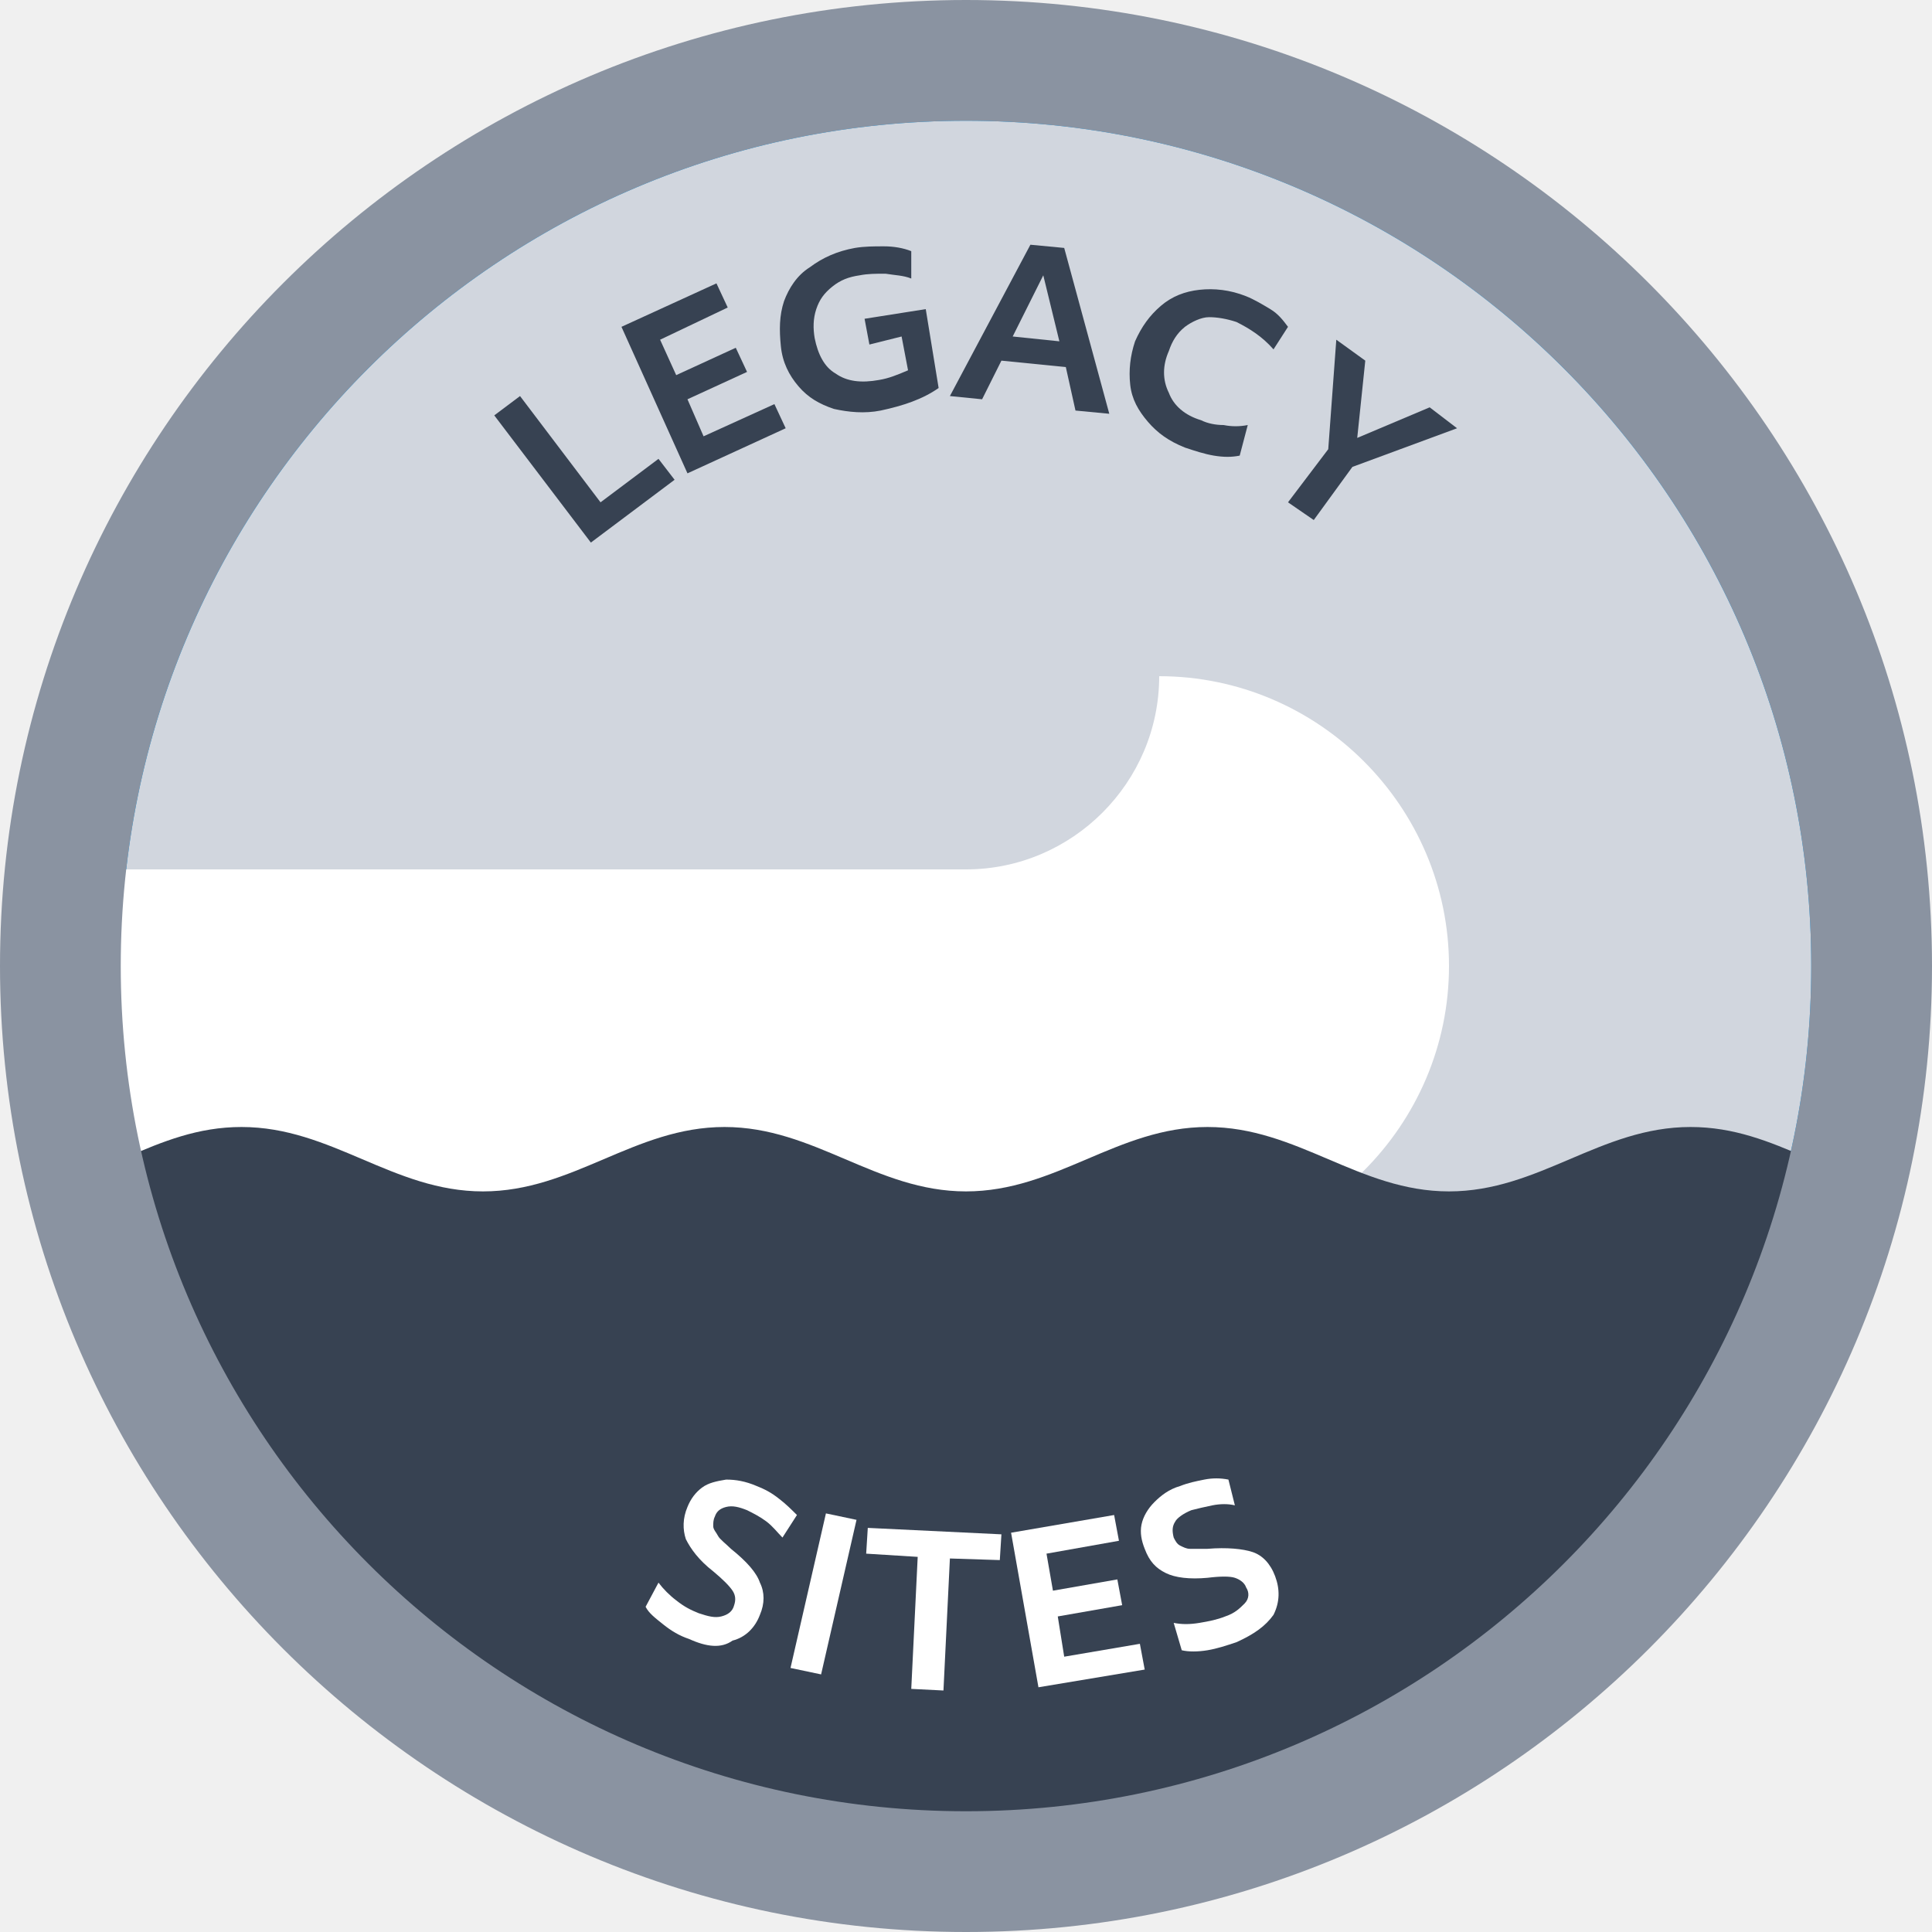
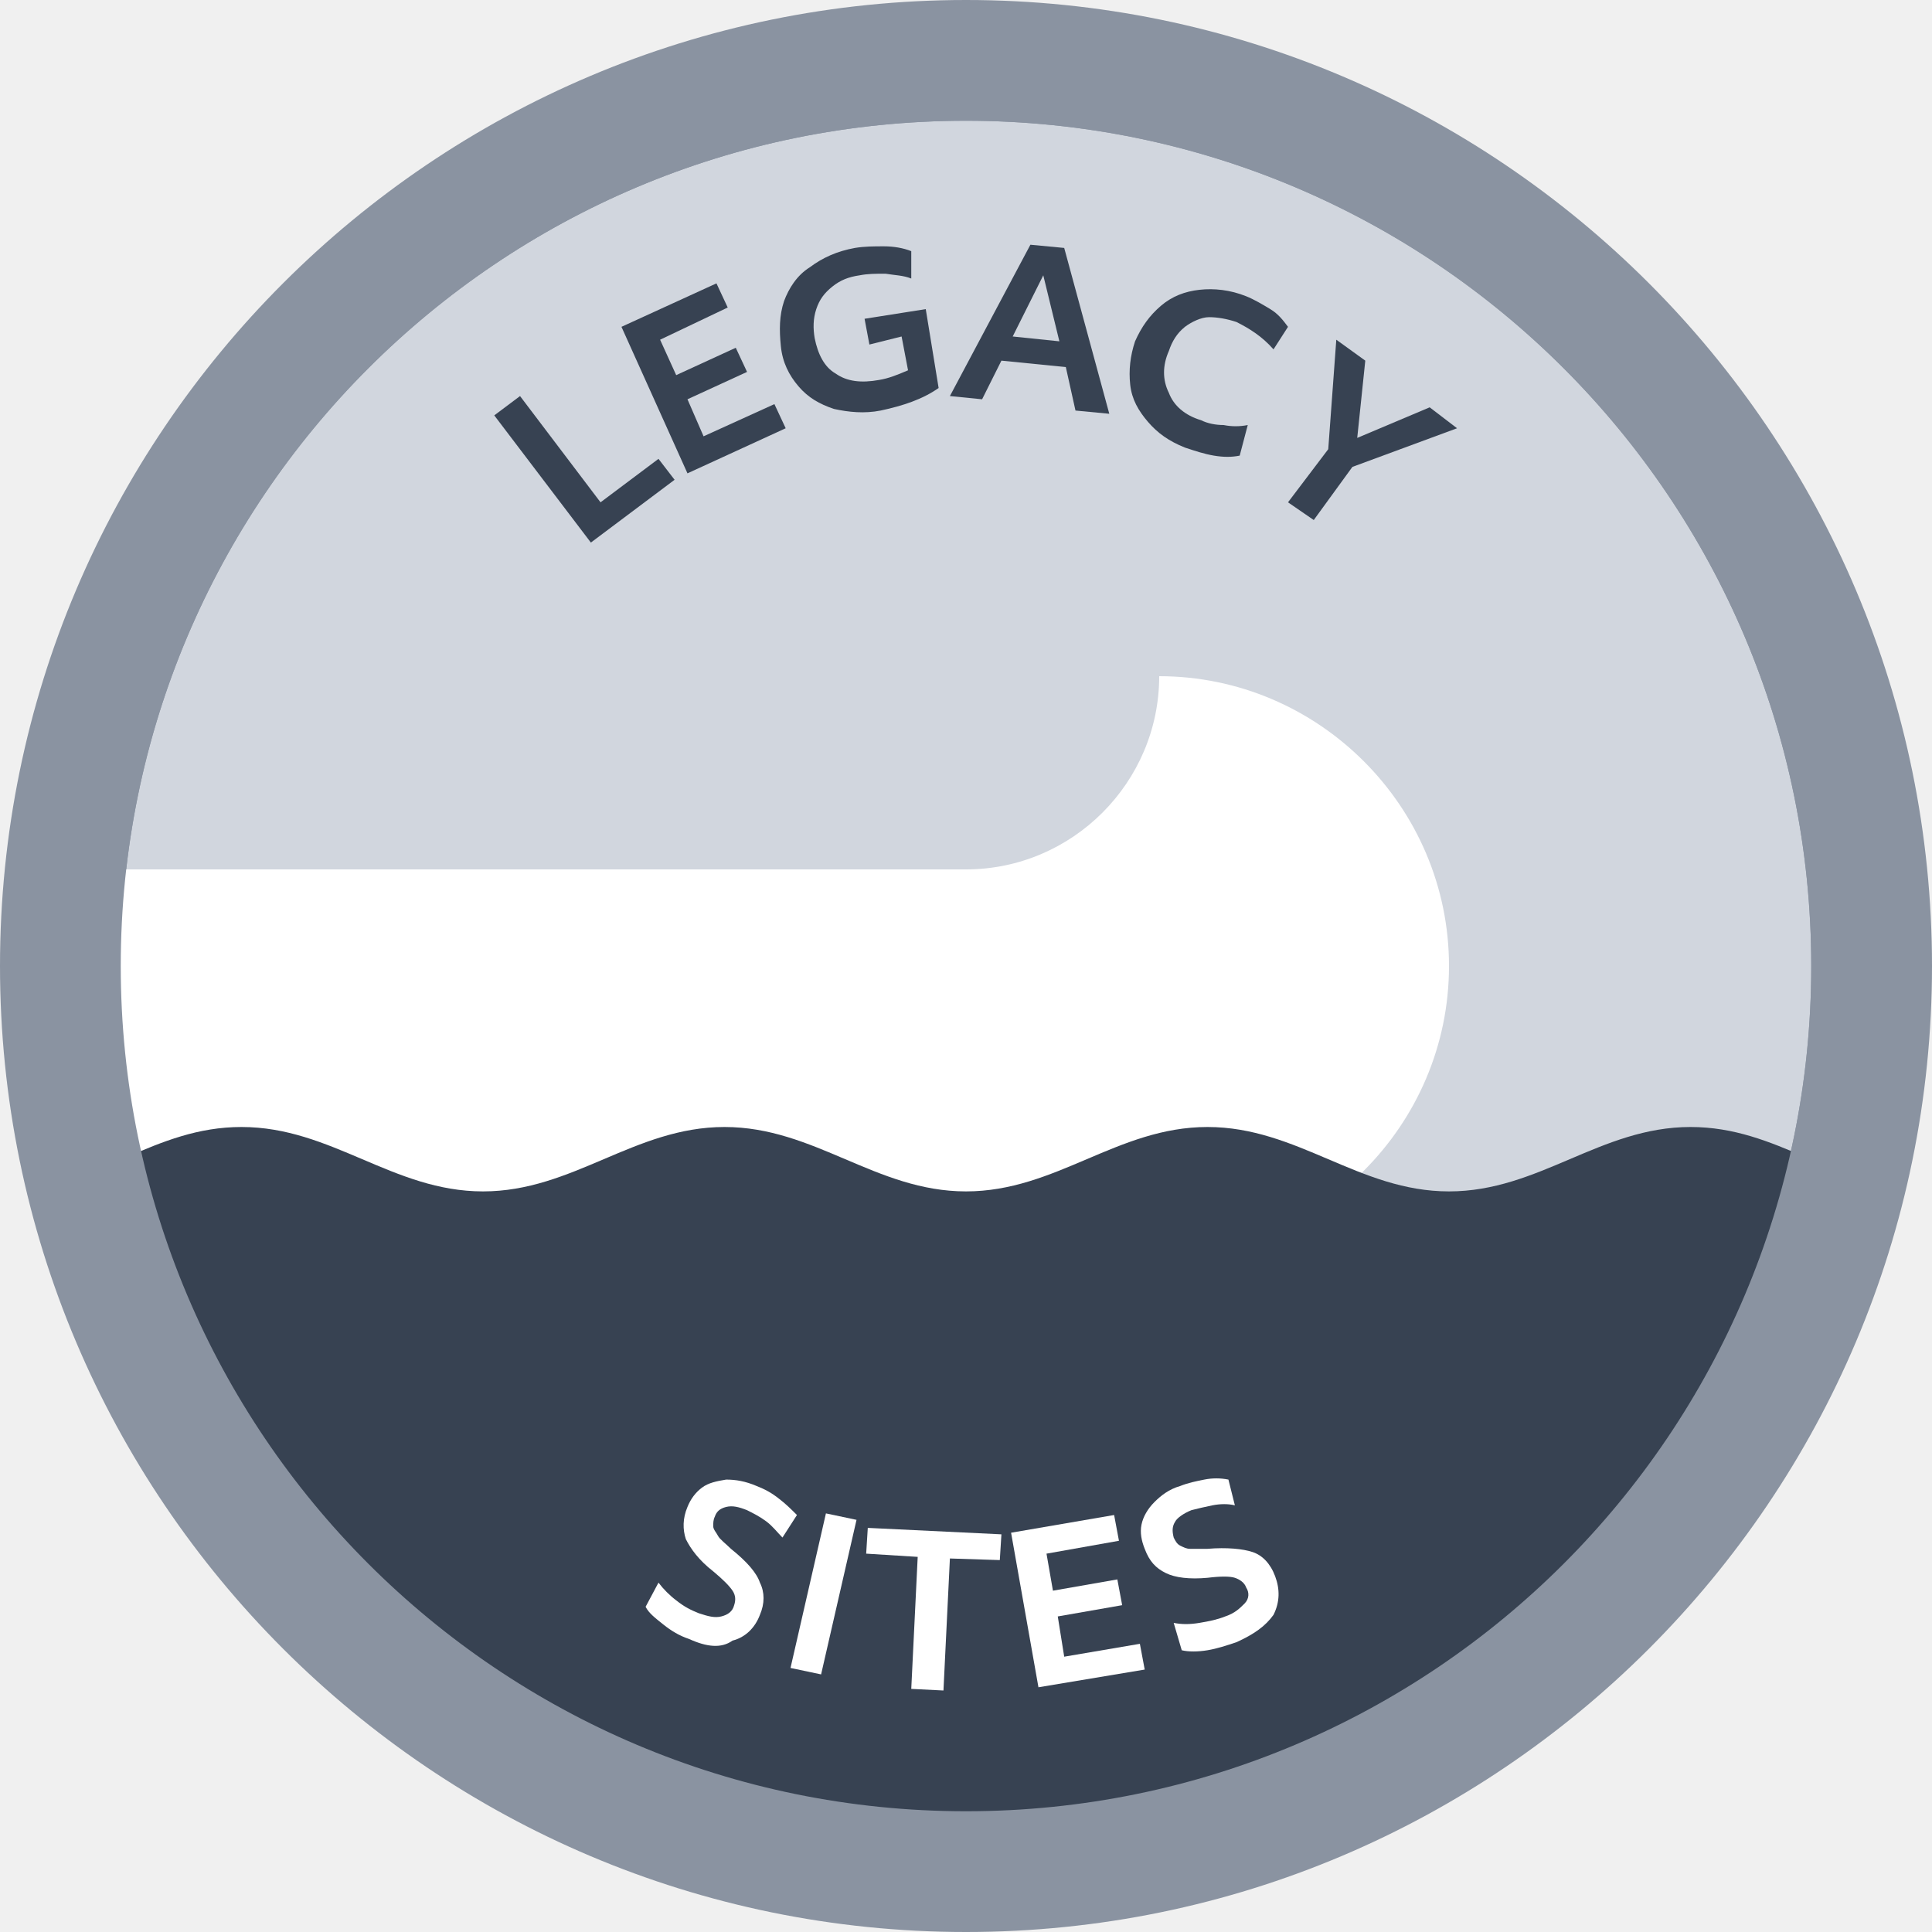
<svg xmlns="http://www.w3.org/2000/svg" version="1.1" id="Layer_1" x="0px" y="0px" viewBox="0 0 120 120" style="enable-background:new 0 0 120 120;" xml:space="preserve">
  <style type="text/css">
- 	.st0{fill:#109EF1;}
+ 	.st0{fill:#8A93A1;}
	.st1{fill:#D1D6DE;}
	.st2{fill:#FFFFFF;}
	.st3{fill:#374252;}
- 	.st4{fill:#8A93A1;}
</style>
  <circle class="st0" cx="60" cy="60" r="53.5" />
  <circle class="st1" cx="60" cy="60" r="52.5" />
  <path class="st2" d="M72,42c0,6.6-5.4,12-12,12H6.8c-0.2,2-0.3,4-0.3,6c0,6.3,1.1,12.4,3.1,18H72c9.9,0,18-8.1,18-18  C90,50.1,81.9,42,72,42z" />
  <path class="st3" d="M105,70c-5.6,0-9.4,4-15,4c-5.6,0-9.4-4-15-4c-5.6,0-9.4,4-15,4c-5.6,0-9.4-4-15-4s-9.4,4-15,4  c-5.6,0-9.4-4-15-4c-2.7,0-4.9,0.9-7.2,1.9c5.4,23.8,26.7,41.6,52.2,41.6c25.5,0,46.8-17.8,52.2-41.6C109.9,70.9,107.7,70,105,70z" />
  <g>
    <path class="st3" d="M30.7,25.8l1.6-1.2l5,6.6l3.6-2.7l1,1.3l-5.2,3.9L30.7,25.8z" />
    <path class="st3" d="M38.6,20.3l5.9-2.7l0.7,1.5L41,21.1l1,2.2l3.7-1.7l0.7,1.5l-3.7,1.7l1,2.3l4.4-2l0.7,1.5l-6.1,2.8L38.6,20.3z" />
    <path class="st3" d="M54.7,25.5c-1,0.2-2,0.1-2.9-0.1c-0.9-0.3-1.6-0.7-2.2-1.4c-0.6-0.7-1-1.5-1.1-2.5s-0.1-1.9,0.2-2.8   c0.3-0.8,0.8-1.6,1.6-2.1c0.8-0.6,1.7-1,2.8-1.2c0.6-0.1,1.2-0.1,1.8-0.1c0.6,0,1.2,0.1,1.7,0.3l0,1.7c-0.5-0.2-1-0.2-1.6-0.3   c-0.6,0-1.1,0-1.6,0.1c-0.7,0.1-1.2,0.3-1.7,0.7c-0.5,0.4-0.8,0.8-1,1.4s-0.2,1.2-0.1,1.8c0.2,1,0.6,1.8,1.3,2.2   c0.7,0.5,1.6,0.6,2.7,0.4c0.6-0.1,1.1-0.3,1.8-0.6l-0.4-2.1L54,21.4l-0.3-1.6l3.8-0.6l0.8,4.9C57.3,24.8,56.1,25.2,54.7,25.5z" />
    <path class="st3" d="M64,15.2l2.1,0.2l2.8,10.3l-2.1-0.2l-0.6-2.7l-4-0.4L61,24.8l-2-0.2L64,15.2z M65.8,21.2l-1-4.1l-1.9,3.8   L65.8,21.2z" />
    <path class="st3" d="M73.6,27.8c-1-0.4-1.7-0.9-2.3-1.6c-0.6-0.7-1-1.4-1.1-2.3c-0.1-0.9,0-1.8,0.3-2.7c0.4-0.9,0.9-1.6,1.6-2.2   c0.7-0.6,1.5-0.9,2.4-1s1.9,0,2.9,0.4c0.5,0.2,1,0.5,1.5,0.8c0.5,0.3,0.8,0.7,1.1,1.1l-0.9,1.4c-0.7-0.8-1.5-1.3-2.3-1.7   c-0.6-0.2-1.2-0.3-1.7-0.3s-1.1,0.3-1.5,0.6c-0.5,0.4-0.8,0.9-1,1.5c-0.4,0.9-0.4,1.8,0,2.6c0.3,0.8,1,1.4,2,1.7   c0.4,0.2,0.9,0.3,1.4,0.3c0.5,0.1,1,0.1,1.5,0L77,28.3c-0.5,0.1-1,0.1-1.6,0C74.8,28.2,74.2,28,73.6,27.8z" />
    <path class="st3" d="M82.5,27.9l0.5-6.8l1.8,1.3l-0.5,4.8l4.5-1.9l1.7,1.3L84,29l-2.4,3.3L80,31.2L82.5,27.9z" />
  </g>
-   <path class="st4" d="M60,0C26.9,0,0,26.9,0,60s26.9,60,60,60s60-26.9,60-60S93.1,0,60,0z M60,112.5C31,112.5,7.5,89,7.5,60  C7.5,31,31,7.5,60,7.5S112.5,31,112.5,60C112.5,89,89,112.5,60,112.5z" />
+   <path class="st0" d="M60,0C26.9,0,0,26.9,0,60s26.9,60,60,60s60-26.9,60-60S93.1,0,60,0z M60,112.5C31,112.5,7.5,89,7.5,60  C7.5,31,31,7.5,60,7.5S112.5,31,112.5,60C112.5,89,89,112.5,60,112.5z" />
  <g>
    <path class="st2" d="M42.8,101.8c-0.6-0.2-1.1-0.5-1.6-0.9s-0.9-0.7-1.1-1.1l0.8-1.5c0.3,0.4,0.7,0.8,1.1,1.1   c0.5,0.4,0.9,0.6,1.4,0.8c0.6,0.2,1,0.3,1.4,0.2c0.4-0.1,0.7-0.3,0.8-0.7c0.1-0.3,0.1-0.6-0.1-0.9c-0.2-0.3-0.6-0.7-1.2-1.2   c-0.9-0.7-1.4-1.4-1.7-2c-0.2-0.6-0.2-1.3,0.1-2c0.2-0.5,0.5-0.9,0.9-1.2c0.4-0.3,0.9-0.4,1.5-0.5c0.6,0,1.2,0.1,1.9,0.4   c0.5,0.2,0.9,0.4,1.4,0.8c0.4,0.3,0.8,0.7,1.1,1l-0.9,1.4c-0.3-0.3-0.6-0.7-1-1c-0.4-0.3-0.8-0.5-1.2-0.7c-0.5-0.2-0.9-0.3-1.3-0.2   s-0.6,0.3-0.7,0.6c-0.1,0.2-0.1,0.4-0.1,0.6c0,0.2,0.2,0.4,0.3,0.6s0.5,0.5,0.8,0.8c1,0.8,1.6,1.5,1.8,2.1c0.3,0.6,0.3,1.3,0,2   c-0.3,0.8-0.9,1.4-1.7,1.6C44.8,102.4,43.9,102.3,42.8,101.8z" />
    <path class="st2" d="M51.3,94l1.9,0.4l-2.2,9.6l-1.9-0.4L51.3,94z" />
    <path class="st2" d="M57,96.7l-3.2-0.2l0.1-1.6l8.3,0.4l-0.1,1.6L59,96.8l-0.4,8.2l-2-0.1L57,96.7z" />
    <path class="st2" d="M62.8,95.2l6.4-1.1l0.3,1.6L65,96.5l0.4,2.3l4-0.7l0.3,1.6l-4,0.7l0.4,2.5l4.7-0.8l0.3,1.6l-6.6,1.1L62.8,95.2   z" />
    <path class="st2" d="M76.8,102c-0.6,0.2-1.2,0.4-1.8,0.5c-0.6,0.1-1.2,0.1-1.6,0l-0.5-1.7c0.5,0.1,1,0.1,1.6,0   c0.6-0.1,1.1-0.2,1.6-0.4c0.6-0.2,0.9-0.5,1.2-0.8s0.3-0.7,0.1-1c-0.1-0.3-0.4-0.5-0.7-0.6s-0.9-0.1-1.7,0c-1.1,0.1-2,0-2.6-0.3   c-0.6-0.3-1-0.7-1.3-1.5c-0.2-0.5-0.3-1-0.2-1.5c0.1-0.5,0.4-1,0.8-1.4c0.4-0.4,0.9-0.8,1.6-1c0.5-0.2,1-0.3,1.5-0.4s1-0.1,1.5,0   l0.4,1.6c-0.4-0.1-0.9-0.1-1.4,0s-0.9,0.2-1.3,0.3c-0.5,0.2-0.9,0.5-1,0.7c-0.2,0.3-0.2,0.6-0.1,1c0.1,0.2,0.2,0.4,0.4,0.5   s0.4,0.2,0.6,0.2c0.3,0,0.7,0,1.1,0c1.2-0.1,2.2,0,2.8,0.2s1.1,0.7,1.4,1.5c0.3,0.8,0.3,1.6-0.1,2.4C78.6,101,77.9,101.5,76.8,102z   " />
  </g>
</svg>
